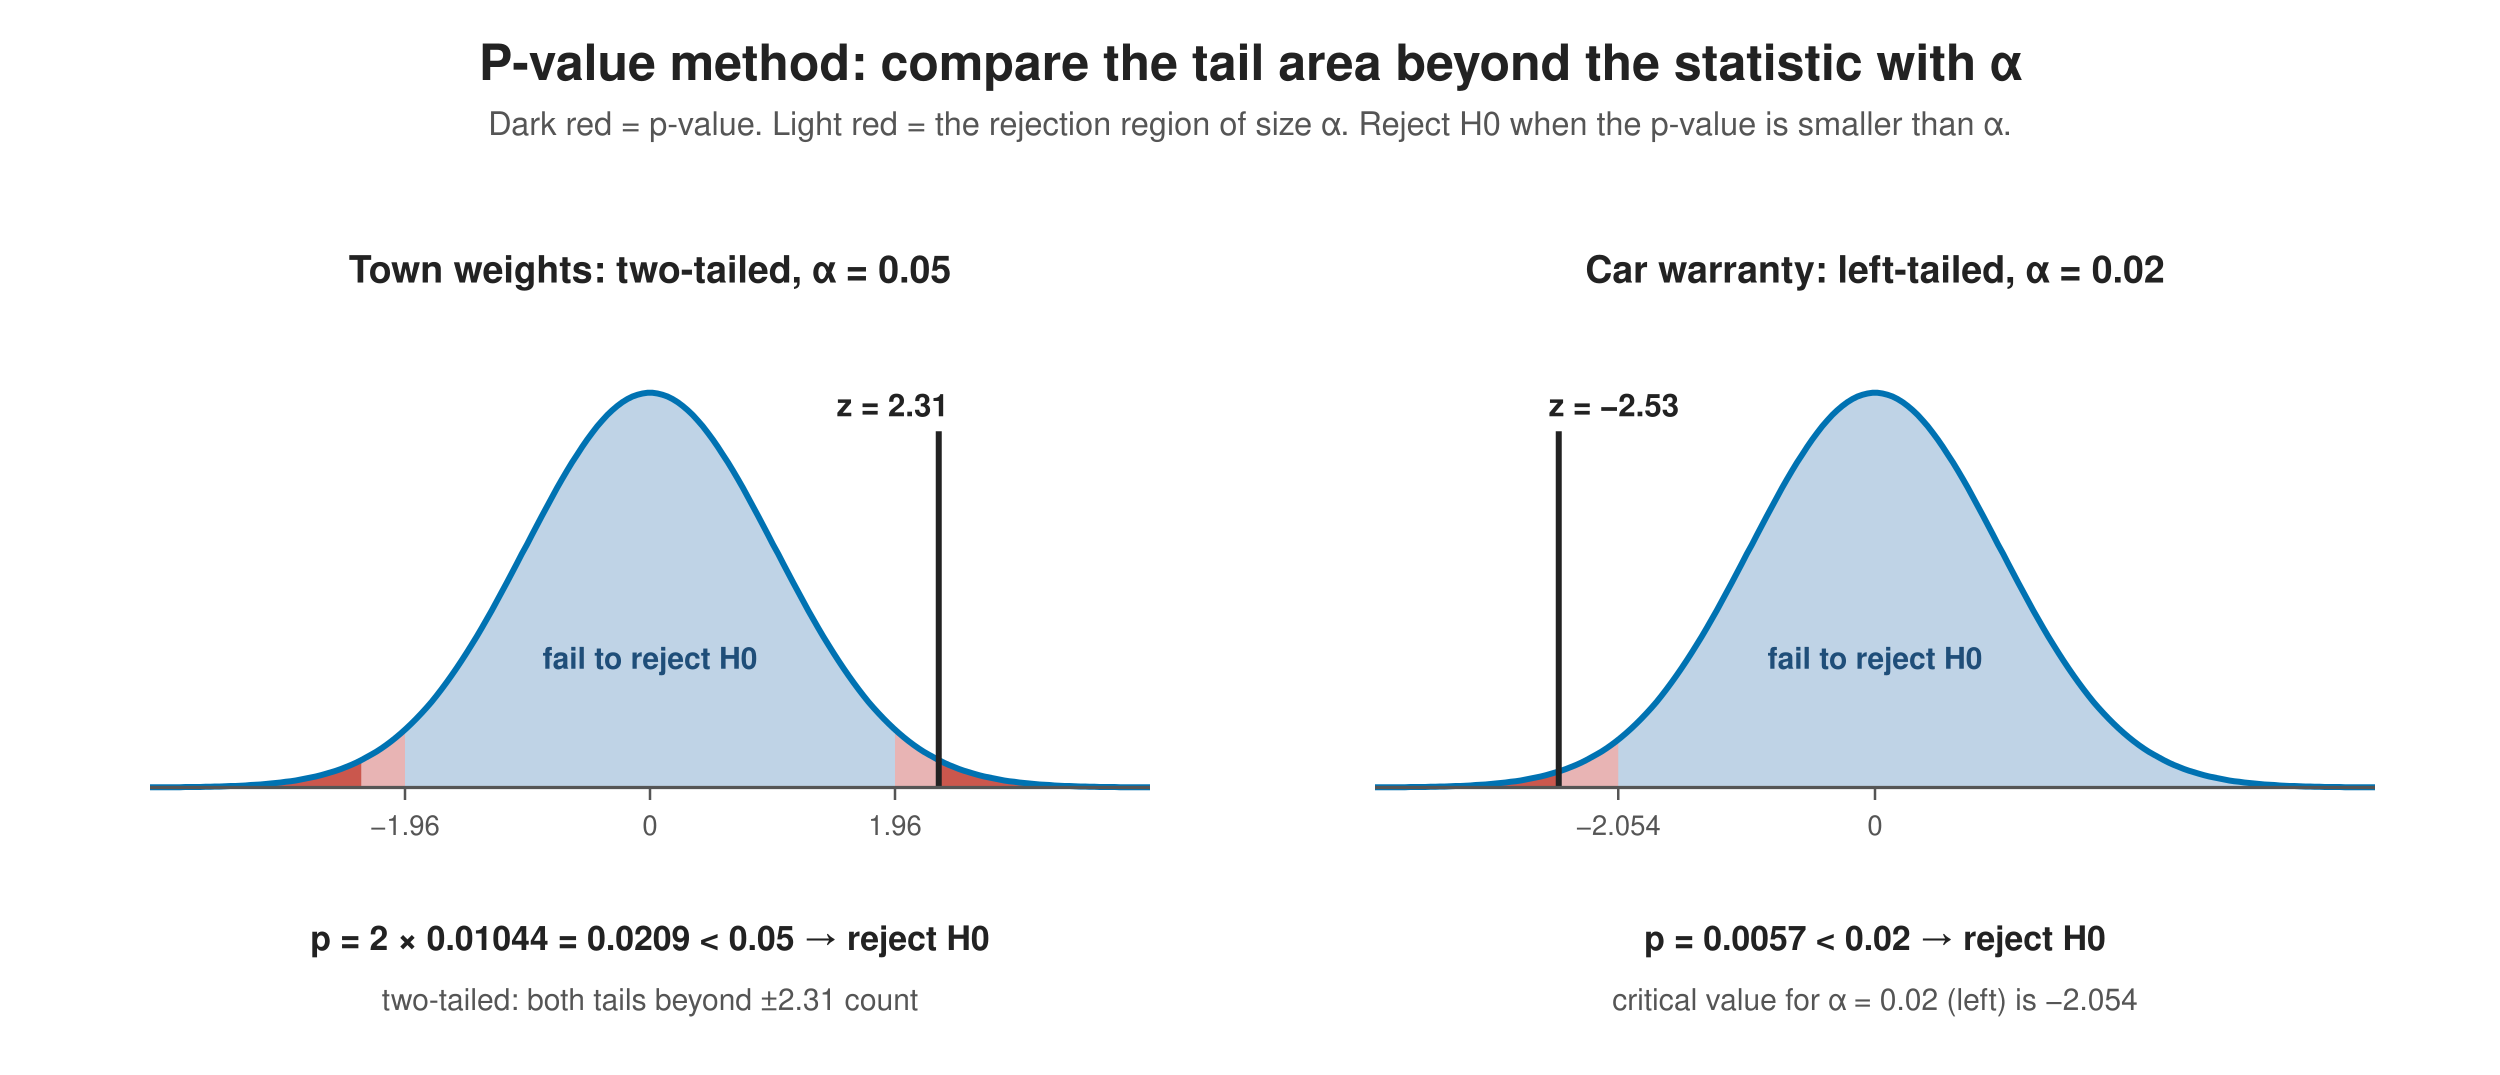
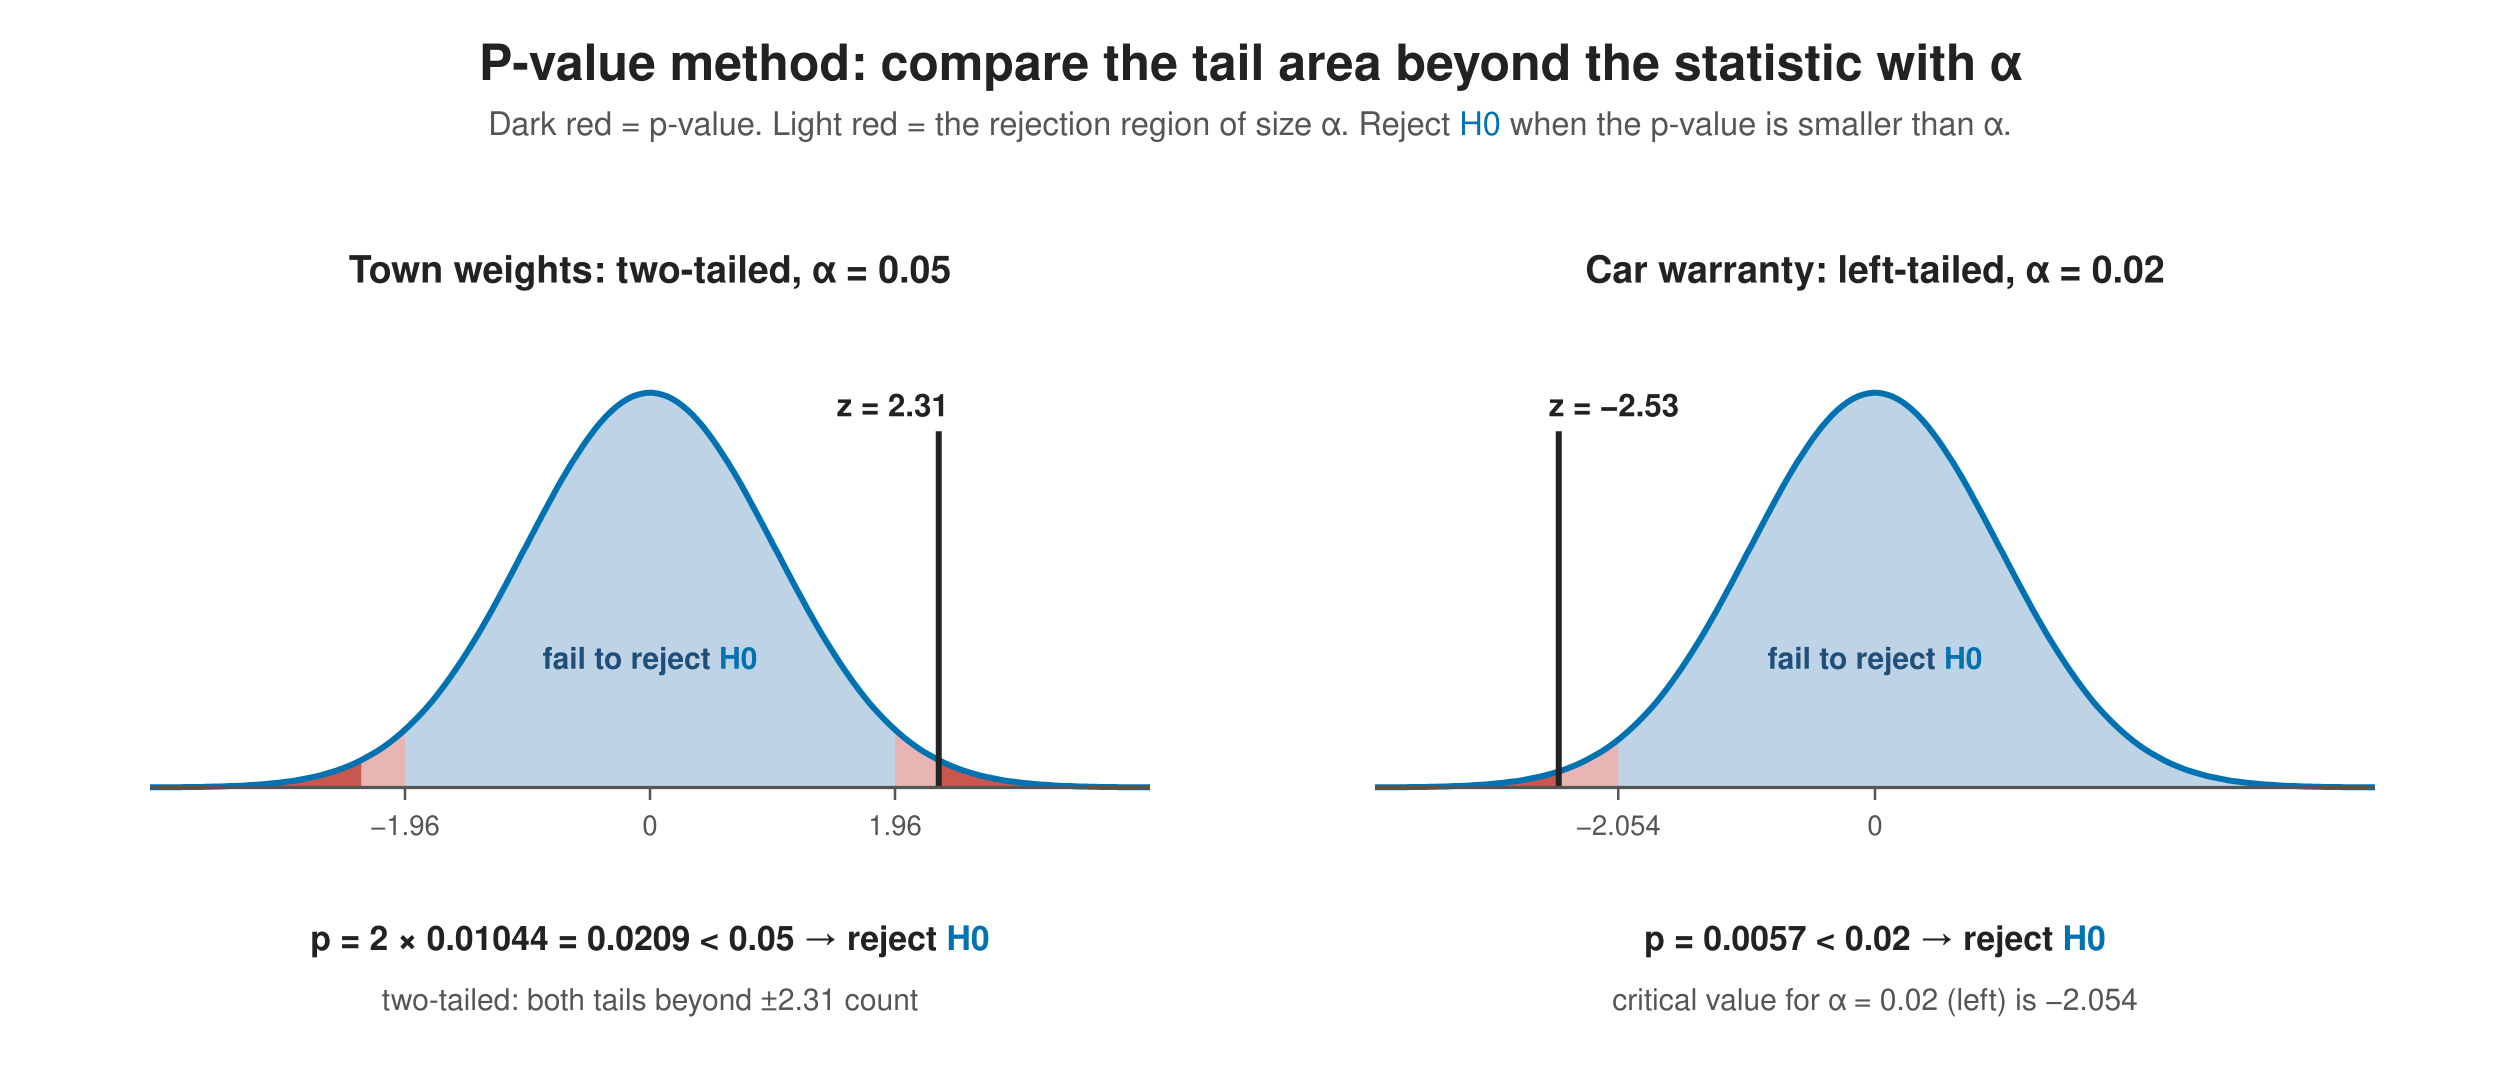
<svg xmlns="http://www.w3.org/2000/svg" width="1000" height="430" viewBox="0 0 1000 430" font-family="Helvetica, Arial, sans-serif">
  <rect width="100%" height="100%" fill="#ffffff" />
  <text x="500.0" y="32.0" font-size="20" fill="#222222" text-anchor="middle" font-weight="bold">P-value method: compare the tail area beyond the statistic with α</text>
-   <text x="500.0" y="54.0" font-size="13" fill="#555555" text-anchor="middle">Dark red = p-value. Light red = the rejection region of size α. Reject H0 when the p-value is smaller than α.</text>
+   <text x="500.0" y="54.0" font-size="13" fill="#555555" text-anchor="middle">Dark red = p-value. Light red = the rejection region of size α. Reject <tspan fill="#0072B2">H0</tspan> when the p-value is smaller than α.</text>
  <text x="260.0" y="113.0" font-size="15" fill="#222222" text-anchor="middle" font-weight="bold">Town weights: two-tailed, α = 0.05</text>
  <polygon points="60.0,315.0 60.0,314.9 63.4,314.9 66.7,314.9 70.1,314.9 73.4,314.9 76.8,314.8 80.2,314.8 83.5,314.7 86.9,314.6 90.3,314.5 93.6,314.4 97.0,314.2 100.3,314.0 103.7,313.8 107.1,313.5 110.4,313.2 113.8,312.8 117.1,312.3 120.5,311.8 123.9,311.1 127.2,310.4 130.6,309.5 133.9,308.4 137.3,307.2 140.7,305.8 144.0,304.3 147.4,302.5 150.8,300.5 154.1,298.2 157.5,295.7 160.8,292.9 164.2,289.8 167.6,286.4 170.9,282.7 174.3,278.7 177.6,274.3 181.0,269.7 184.4,264.7 187.7,259.4 191.1,253.9 194.5,248.1 197.8,242.1 201.2,236.0 204.5,229.6 207.9,223.2 211.3,216.8 214.6,210.4 218.0,204.1 221.3,197.9 224.7,191.9 228.1,186.2 231.4,180.9 234.8,175.9 238.2,171.5 241.5,167.5 244.9,164.1 248.2,161.4 251.6,159.3 255.0,157.9 258.3,157.2 261.7,157.2 265.0,157.9 268.4,159.3 271.8,161.4 275.1,164.1 278.5,167.5 281.8,171.5 285.2,175.9 288.6,180.9 291.9,186.2 295.3,191.9 298.7,197.9 302.0,204.1 305.4,210.4 308.7,216.8 312.1,223.2 315.5,229.6 318.8,236.0 322.2,242.1 325.5,248.1 328.9,253.9 332.3,259.4 335.6,264.7 339.0,269.7 342.4,274.3 345.7,278.7 349.1,282.7 352.4,286.4 355.8,289.8 359.2,292.9 362.5,295.7 365.9,298.2 369.2,300.5 372.6,302.5 376.0,304.3 379.3,305.8 382.7,307.2 386.1,308.4 389.4,309.5 392.8,310.4 396.1,311.1 399.5,311.8 402.9,312.3 406.2,312.8 409.6,313.2 412.9,313.5 416.3,313.8 419.7,314.0 423.0,314.2 426.4,314.4 429.7,314.5 433.1,314.6 436.5,314.7 439.8,314.8 443.2,314.8 446.6,314.9 449.9,314.9 453.3,314.9 456.6,314.9 460.0,314.9 460.0,315.0" stroke="none" fill="#BFD3E6" />
  <polygon points="60.0,315.0 60.0,314.9 60.9,314.9 61.7,314.9 62.6,314.9 63.4,314.9 64.3,314.9 65.1,314.9 66.0,314.9 66.9,314.9 67.7,314.9 68.6,314.9 69.4,314.9 70.3,314.9 71.1,314.9 72.0,314.9 72.9,314.9 73.7,314.8 74.6,314.8 75.4,314.8 76.3,314.8 77.1,314.8 78.0,314.8 78.9,314.8 79.7,314.8 80.6,314.7 81.4,314.7 82.3,314.7 83.1,314.7 84.0,314.7 84.9,314.7 85.7,314.6 86.6,314.6 87.4,314.6 88.3,314.6 89.1,314.5 90.0,314.5 90.9,314.5 91.7,314.5 92.6,314.4 93.4,314.4 94.3,314.3 95.1,314.3 96.0,314.3 96.9,314.2 97.7,314.2 98.6,314.1 99.4,314.1 100.3,314.0 101.1,314.0 102.0,313.9 102.9,313.9 103.7,313.8 104.6,313.7 105.4,313.7 106.3,313.6 107.1,313.5 108.0,313.4 108.9,313.4 109.7,313.3 110.6,313.2 111.4,313.1 112.3,313.0 113.1,312.9 114.0,312.8 114.9,312.7 115.7,312.5 116.6,312.4 117.4,312.3 118.3,312.2 119.1,312.0 120.0,311.9 120.9,311.7 121.7,311.6 122.6,311.4 123.4,311.2 124.3,311.0 125.1,310.8 126.0,310.6 126.9,310.4 127.7,310.2 128.6,310.0 129.4,309.8 130.3,309.5 131.1,309.3 132.0,309.0 132.9,308.8 133.7,308.5 134.6,308.2 135.4,307.9 136.3,307.6 137.1,307.3 138.0,307.0 138.9,306.6 139.7,306.3 140.6,305.9 141.4,305.5 142.3,305.1 143.1,304.7 144.0,304.3 144.9,303.9 145.7,303.4 146.6,303.0 147.4,302.5 148.3,302.0 149.1,301.5 150.0,301.0 150.9,300.4 151.7,299.9 152.6,299.3 153.4,298.7 154.3,298.1 155.1,297.5 156.0,296.8 156.9,296.2 157.7,295.5 158.6,294.8 159.4,294.1 160.3,293.4 161.1,292.6 162.0,291.9 162.0,315.0" stroke="none" fill="#E8B4B4" />
  <polygon points="358.0,315.0 358.0,291.9 358.9,292.6 359.7,293.4 360.6,294.1 361.4,294.8 362.3,295.5 363.1,296.2 364.0,296.8 364.9,297.5 365.7,298.1 366.6,298.7 367.4,299.3 368.3,299.9 369.1,300.4 370.0,301.0 370.9,301.5 371.7,302.0 372.6,302.5 373.4,303.0 374.3,303.4 375.1,303.9 376.0,304.3 376.9,304.7 377.7,305.1 378.6,305.5 379.4,305.9 380.3,306.3 381.1,306.6 382.0,307.0 382.9,307.3 383.7,307.6 384.6,307.9 385.4,308.2 386.3,308.5 387.1,308.8 388.0,309.0 388.9,309.3 389.7,309.5 390.6,309.8 391.4,310.0 392.3,310.2 393.1,310.4 394.0,310.6 394.9,310.8 395.7,311.0 396.6,311.2 397.4,311.4 398.3,311.6 399.1,311.7 400.0,311.9 400.9,312.0 401.7,312.2 402.6,312.3 403.4,312.4 404.3,312.5 405.1,312.7 406.0,312.8 406.9,312.9 407.7,313.0 408.6,313.1 409.4,313.2 410.3,313.3 411.1,313.4 412.0,313.4 412.9,313.5 413.7,313.6 414.6,313.7 415.4,313.7 416.3,313.8 417.1,313.9 418.0,313.9 418.9,314.0 419.7,314.0 420.6,314.1 421.4,314.1 422.3,314.2 423.1,314.2 424.0,314.3 424.9,314.3 425.7,314.3 426.6,314.4 427.4,314.4 428.3,314.5 429.1,314.5 430.0,314.5 430.9,314.5 431.7,314.6 432.6,314.6 433.4,314.6 434.3,314.6 435.1,314.7 436.0,314.7 436.9,314.7 437.7,314.7 438.6,314.7 439.4,314.7 440.3,314.8 441.1,314.8 442.0,314.8 442.9,314.8 443.7,314.8 444.6,314.8 445.4,314.8 446.3,314.8 447.1,314.9 448.0,314.9 448.9,314.9 449.7,314.9 450.6,314.9 451.4,314.9 452.3,314.9 453.1,314.9 454.0,314.9 454.9,314.9 455.7,314.9 456.6,314.9 457.4,314.9 458.3,314.9 459.1,314.9 460.0,314.9 460.0,315.0" stroke="none" fill="#E8B4B4" />
  <polygon points="60.0,315.0 60.0,314.9 60.7,314.9 61.4,314.9 62.1,314.9 62.8,314.9 63.6,314.9 64.3,314.9 65.0,314.9 65.7,314.9 66.4,314.9 67.1,314.9 67.8,314.9 68.5,314.9 69.2,314.9 69.9,314.9 70.7,314.9 71.4,314.9 72.1,314.9 72.8,314.9 73.5,314.8 74.2,314.8 74.9,314.8 75.6,314.8 76.3,314.8 77.0,314.8 77.8,314.8 78.5,314.8 79.2,314.8 79.9,314.8 80.6,314.7 81.3,314.7 82.0,314.7 82.7,314.7 83.4,314.7 84.1,314.7 84.9,314.7 85.6,314.6 86.3,314.6 87.0,314.6 87.7,314.6 88.4,314.6 89.1,314.5 89.8,314.5 90.5,314.5 91.2,314.5 92.0,314.4 92.7,314.4 93.4,314.4 94.1,314.4 94.8,314.3 95.5,314.3 96.2,314.3 96.9,314.2 97.6,314.2 98.3,314.2 99.1,314.1 99.8,314.1 100.5,314.0 101.2,314.0 101.9,313.9 102.6,313.9 103.3,313.8 104.0,313.8 104.7,313.7 105.4,313.7 106.2,313.6 106.9,313.5 107.6,313.5 108.3,313.4 109.0,313.3 109.7,313.3 110.4,313.2 111.1,313.1 111.8,313.0 112.5,313.0 113.3,312.9 114.0,312.8 114.7,312.7 115.4,312.6 116.1,312.5 116.8,312.4 117.5,312.3 118.2,312.2 118.9,312.0 119.6,311.9 120.4,311.8 121.1,311.7 121.8,311.5 122.5,311.4 123.2,311.3 123.9,311.1 124.6,311.0 125.3,310.8 126.0,310.6 126.7,310.5 127.5,310.3 128.2,310.1 128.9,309.9 129.6,309.7 130.3,309.5 131.0,309.3 131.7,309.1 132.4,308.9 133.1,308.7 133.8,308.5 134.6,308.2 135.3,308.0 136.0,307.7 136.7,307.5 137.4,307.2 138.1,306.9 138.8,306.6 139.5,306.3 140.2,306.0 140.9,305.7 141.7,305.4 142.4,305.1 143.1,304.7 143.8,304.4 144.5,304.0 144.5,315.0" stroke="none" fill="#C0392B" fill-opacity="0.75" />
  <polygon points="375.5,315.0 375.5,304.0 376.2,304.4 376.9,304.7 377.6,305.1 378.3,305.4 379.1,305.7 379.8,306.0 380.5,306.3 381.2,306.6 381.9,306.9 382.6,307.2 383.3,307.5 384.0,307.7 384.7,308.0 385.4,308.2 386.2,308.5 386.9,308.7 387.6,308.9 388.3,309.1 389.0,309.3 389.7,309.5 390.4,309.7 391.1,309.9 391.8,310.1 392.5,310.3 393.3,310.5 394.0,310.6 394.7,310.8 395.4,311.0 396.1,311.1 396.8,311.3 397.5,311.4 398.2,311.5 398.9,311.7 399.6,311.8 400.4,311.9 401.1,312.0 401.8,312.2 402.5,312.3 403.2,312.4 403.9,312.5 404.6,312.6 405.3,312.7 406.0,312.8 406.7,312.9 407.5,313.0 408.2,313.0 408.9,313.1 409.6,313.2 410.3,313.3 411.0,313.3 411.7,313.4 412.4,313.5 413.1,313.5 413.8,313.6 414.6,313.7 415.3,313.7 416.0,313.8 416.7,313.8 417.4,313.9 418.1,313.9 418.8,314.0 419.5,314.0 420.2,314.1 420.9,314.1 421.7,314.2 422.4,314.2 423.1,314.2 423.8,314.3 424.5,314.3 425.2,314.3 425.9,314.4 426.6,314.4 427.3,314.4 428.0,314.4 428.8,314.5 429.5,314.5 430.2,314.5 430.9,314.5 431.6,314.6 432.3,314.6 433.0,314.6 433.7,314.6 434.4,314.6 435.1,314.7 435.9,314.7 436.6,314.7 437.3,314.7 438.0,314.7 438.7,314.7 439.4,314.7 440.1,314.8 440.8,314.8 441.5,314.8 442.2,314.8 443.0,314.8 443.7,314.8 444.4,314.8 445.1,314.8 445.8,314.8 446.5,314.8 447.2,314.9 447.9,314.9 448.6,314.9 449.3,314.9 450.1,314.9 450.8,314.9 451.5,314.9 452.2,314.9 452.9,314.9 453.6,314.9 454.3,314.9 455.0,314.9 455.7,314.9 456.4,314.9 457.2,314.9 457.9,314.9 458.6,314.9 459.3,314.9 460.0,314.9 460.0,315.0" stroke="none" fill="#C0392B" fill-opacity="0.75" />
  <polyline points="60.0,314.9 62.0,314.9 64.0,314.9 66.0,314.9 68.0,314.9 70.1,314.9 72.1,314.9 74.1,314.8 76.1,314.8 78.1,314.8 80.1,314.8 82.1,314.7 84.1,314.7 86.1,314.6 88.1,314.6 90.2,314.5 92.2,314.4 94.2,314.4 96.2,314.3 98.2,314.2 100.2,314.0 102.2,313.9 104.2,313.8 106.2,313.6 108.2,313.4 110.3,313.2 112.3,313.0 114.3,312.7 116.3,312.5 118.3,312.2 120.3,311.8 122.3,311.4 124.3,311.0 126.3,310.6 128.3,310.1 130.4,309.5 132.4,308.9 134.4,308.3 136.4,307.6 138.4,306.8 140.4,306.0 142.4,305.1 144.4,304.1 146.4,303.0 148.4,301.9 150.5,300.7 152.5,299.4 154.5,298.0 156.5,296.5 158.5,294.9 160.5,293.2 162.5,291.4 164.5,289.5 166.5,287.5 168.5,285.4 170.6,283.1 172.6,280.8 174.6,278.3 176.6,275.7 178.6,273.0 180.6,270.2 182.6,267.3 184.6,264.3 186.6,261.2 188.6,258.0 190.7,254.6 192.7,251.2 194.7,247.7 196.7,244.2 198.7,240.5 200.7,236.8 202.7,233.1 204.7,229.3 206.7,225.5 208.7,221.6 210.8,217.8 212.8,213.9 214.8,210.1 216.8,206.3 218.8,202.6 220.8,198.9 222.8,195.2 224.8,191.7 226.8,188.3 228.8,185.0 230.9,181.8 232.9,178.7 234.9,175.8 236.9,173.1 238.9,170.5 240.9,168.2 242.9,166.0 244.9,164.1 246.9,162.4 248.9,160.9 251.0,159.6 253.0,158.6 255.0,157.9 257.0,157.4 259.0,157.1 261.0,157.1 263.0,157.4 265.0,157.9 267.0,158.6 269.0,159.6 271.1,160.9 273.1,162.4 275.1,164.1 277.1,166.0 279.1,168.2 281.1,170.5 283.1,173.1 285.1,175.8 287.1,178.7 289.1,181.8 291.2,185.0 293.2,188.3 295.2,191.7 297.2,195.2 299.2,198.9 301.2,202.6 303.2,206.3 305.2,210.1 307.2,213.9 309.2,217.8 311.3,221.6 313.3,225.5 315.3,229.3 317.3,233.1 319.3,236.8 321.3,240.5 323.3,244.2 325.3,247.7 327.3,251.2 329.3,254.6 331.4,258.0 333.4,261.2 335.4,264.3 337.4,267.3 339.4,270.2 341.4,273.0 343.4,275.7 345.4,278.3 347.4,280.8 349.4,283.1 351.5,285.4 353.5,287.5 355.5,289.5 357.5,291.4 359.5,293.2 361.5,294.9 363.5,296.5 365.5,298.0 367.5,299.4 369.5,300.7 371.6,301.9 373.6,303.0 375.6,304.1 377.6,305.1 379.6,306.0 381.6,306.8 383.6,307.6 385.6,308.3 387.6,308.9 389.6,309.5 391.7,310.1 393.7,310.6 395.7,311.0 397.7,311.4 399.7,311.8 401.7,312.2 403.7,312.5 405.7,312.7 407.7,313.0 409.7,313.2 411.8,313.4 413.8,313.6 415.8,313.8 417.8,313.9 419.8,314.0 421.8,314.2 423.8,314.3 425.8,314.4 427.8,314.4 429.8,314.5 431.9,314.6 433.9,314.6 435.9,314.7 437.9,314.7 439.9,314.8 441.9,314.8 443.9,314.8 445.9,314.8 447.9,314.9 449.9,314.9 452.0,314.9 454.0,314.9 456.0,314.9 458.0,314.9 460.0,314.9" stroke="#0072B2" stroke-width="2.4" fill="none" />
-   <text x="260.0" y="267.5" font-size="12" fill="#1F4E79" text-anchor="middle" font-weight="bold">fail to reject H0</text>
+   <text x="260.0" y="267.5" font-size="12" fill="#1F4E79" text-anchor="middle" font-weight="bold">fail to reject <tspan fill="#0072B2">H0</tspan>
+   </text>
  <line x1="375.5" y1="315.0" x2="375.5" y2="172.5" stroke="#222222" stroke-width="2.4" fill="none" />
  <text x="379.5" y="166.5" font-size="12.5" fill="#222222" text-anchor="end" font-weight="bold">z = 2.31</text>
  <line x1="60.0" y1="315.0" x2="460.0" y2="315.0" stroke="#555555" stroke-width="1.3" fill="none" />
  <line x1="162.0" y1="315.0" x2="162.0" y2="320.0" stroke="#555555" stroke-width="1" fill="none" />
  <text x="162.0" y="334.0" font-size="11" fill="#555555" text-anchor="middle">−1.96</text>
  <line x1="260.0" y1="315.0" x2="260.0" y2="320.0" stroke="#555555" stroke-width="1" fill="none" />
  <text x="260.0" y="334.0" font-size="11" fill="#555555" text-anchor="middle">0</text>
  <line x1="358.0" y1="315.0" x2="358.0" y2="320.0" stroke="#555555" stroke-width="1" fill="none" />
  <text x="358.0" y="334.0" font-size="11" fill="#555555" text-anchor="middle">1.96</text>
  <text x="750.0" y="113.0" font-size="15" fill="#222222" text-anchor="middle" font-weight="bold">Car warranty: left-tailed, α = 0.02</text>
  <polygon points="550.0,315.0 550.0,314.9 553.4,314.9 556.7,314.9 560.1,314.9 563.4,314.9 566.8,314.8 570.2,314.8 573.5,314.7 576.9,314.6 580.3,314.5 583.6,314.4 587.0,314.2 590.3,314.0 593.7,313.8 597.1,313.5 600.4,313.2 603.8,312.8 607.1,312.3 610.5,311.8 613.9,311.1 617.2,310.4 620.6,309.5 623.9,308.4 627.3,307.2 630.7,305.8 634.0,304.3 637.4,302.5 640.8,300.5 644.1,298.2 647.5,295.7 650.8,292.9 654.2,289.8 657.6,286.4 660.9,282.7 664.3,278.7 667.6,274.3 671.0,269.7 674.4,264.7 677.7,259.4 681.1,253.9 684.5,248.1 687.8,242.1 691.2,236.0 694.5,229.6 697.9,223.2 701.3,216.8 704.6,210.4 708.0,204.1 711.3,197.9 714.7,191.9 718.1,186.2 721.4,180.9 724.8,175.9 728.2,171.5 731.5,167.5 734.9,164.1 738.2,161.4 741.6,159.3 745.0,157.9 748.3,157.2 751.7,157.2 755.0,157.9 758.4,159.3 761.8,161.4 765.1,164.1 768.5,167.5 771.8,171.5 775.2,175.9 778.6,180.9 781.9,186.2 785.3,191.9 788.7,197.9 792.0,204.1 795.4,210.4 798.7,216.8 802.1,223.2 805.5,229.6 808.8,236.0 812.2,242.1 815.5,248.1 818.9,253.9 822.3,259.4 825.6,264.7 829.0,269.7 832.4,274.3 835.7,278.7 839.1,282.7 842.4,286.4 845.8,289.8 849.2,292.9 852.5,295.7 855.9,298.2 859.2,300.5 862.6,302.5 866.0,304.3 869.3,305.8 872.7,307.2 876.1,308.4 879.4,309.5 882.8,310.4 886.1,311.1 889.5,311.8 892.9,312.3 896.2,312.8 899.6,313.2 902.9,313.5 906.3,313.8 909.7,314.0 913.0,314.2 916.4,314.4 919.7,314.5 923.1,314.6 926.5,314.7 929.8,314.8 933.2,314.8 936.6,314.9 939.9,314.9 943.3,314.9 946.6,314.9 950.0,314.9 950.0,315.0" stroke="none" fill="#BFD3E6" />
  <polygon points="550.0,315.0 550.0,314.9 550.8,314.9 551.6,314.9 552.5,314.9 553.3,314.9 554.1,314.9 554.9,314.9 555.7,314.9 556.5,314.9 557.4,314.9 558.2,314.9 559.0,314.9 559.8,314.9 560.6,314.9 561.4,314.9 562.3,314.9 563.1,314.9 563.9,314.8 564.7,314.8 565.5,314.8 566.4,314.8 567.2,314.8 568.0,314.8 568.8,314.8 569.6,314.8 570.4,314.7 571.3,314.7 572.1,314.7 572.9,314.7 573.7,314.7 574.5,314.7 575.3,314.6 576.2,314.6 577.0,314.6 577.8,314.6 578.6,314.6 579.4,314.5 580.3,314.5 581.1,314.5 581.9,314.4 582.7,314.4 583.5,314.4 584.3,314.3 585.2,314.3 586.0,314.3 586.8,314.2 587.6,314.2 588.4,314.1 589.2,314.1 590.1,314.1 590.9,314.0 591.7,313.9 592.5,313.9 593.3,313.8 594.2,313.8 595.0,313.7 595.8,313.6 596.6,313.6 597.4,313.5 598.2,313.4 599.1,313.3 599.9,313.3 600.7,313.2 601.5,313.1 602.3,313.0 603.1,312.9 604.0,312.8 604.8,312.7 605.6,312.6 606.4,312.4 607.2,312.3 608.1,312.2 608.9,312.1 609.7,311.9 610.5,311.8 611.3,311.6 612.1,311.5 613.0,311.3 613.8,311.1 614.6,311.0 615.4,310.8 616.2,310.6 617.0,310.4 617.9,310.2 618.7,310.0 619.5,309.8 620.3,309.5 621.1,309.3 622.0,309.1 622.8,308.8 623.6,308.5 624.4,308.3 625.2,308.0 626.0,307.7 626.9,307.4 627.7,307.1 628.5,306.8 629.3,306.4 630.1,306.1 630.9,305.7 631.8,305.4 632.6,305.0 633.4,304.6 634.2,304.2 635.0,303.8 635.9,303.3 636.7,302.9 637.5,302.4 638.3,302.0 639.1,301.5 639.9,301.0 640.8,300.5 641.6,300.0 642.4,299.4 643.2,298.9 644.0,298.3 644.8,297.7 645.7,297.1 646.5,296.5 647.3,295.8 647.3,315.0" stroke="none" fill="#E8B4B4" />
  <polygon points="550.0,315.0 550.0,314.9 550.6,314.9 551.2,314.9 551.9,314.9 552.5,314.9 553.1,314.9 553.7,314.9 554.3,314.9 554.9,314.9 555.6,314.9 556.2,314.9 556.8,314.9 557.4,314.9 558.0,314.9 558.6,314.9 559.3,314.9 559.9,314.9 560.5,314.9 561.1,314.9 561.7,314.9 562.4,314.9 563.0,314.9 563.6,314.8 564.2,314.8 564.8,314.8 565.4,314.8 566.1,314.8 566.7,314.8 567.3,314.8 567.9,314.8 568.5,314.8 569.1,314.8 569.8,314.8 570.4,314.8 571.0,314.7 571.6,314.7 572.2,314.7 572.9,314.7 573.5,314.7 574.1,314.7 574.7,314.7 575.3,314.6 575.9,314.6 576.6,314.6 577.2,314.6 577.8,314.6 578.4,314.6 579.0,314.5 579.6,314.5 580.3,314.5 580.9,314.5 581.5,314.5 582.1,314.4 582.7,314.4 583.4,314.4 584.0,314.4 584.6,314.3 585.2,314.3 585.8,314.3 586.4,314.3 587.1,314.2 587.7,314.2 588.3,314.2 588.9,314.1 589.5,314.1 590.1,314.0 590.8,314.0 591.4,314.0 592.0,313.9 592.6,313.9 593.2,313.8 593.9,313.8 594.5,313.7 595.1,313.7 595.7,313.6 596.3,313.6 596.9,313.5 597.6,313.5 598.2,313.4 598.8,313.4 599.4,313.3 600.0,313.2 600.6,313.2 601.3,313.1 601.9,313.0 602.5,313.0 603.1,312.9 603.7,312.8 604.4,312.7 605.0,312.6 605.6,312.6 606.2,312.5 606.8,312.4 607.4,312.3 608.1,312.2 608.7,312.1 609.3,312.0 609.9,311.9 610.5,311.8 611.1,311.7 611.8,311.5 612.4,311.4 613.0,311.3 613.6,311.2 614.2,311.0 614.9,310.9 615.5,310.8 616.1,310.6 616.7,310.5 617.3,310.3 617.9,310.2 618.6,310.0 619.2,309.8 619.8,309.7 620.4,309.5 621.0,309.3 621.6,309.1 622.3,309.0 622.9,308.8 623.5,308.6 623.5,315.0" stroke="none" fill="#C0392B" fill-opacity="0.75" />
  <polyline points="550.0,314.9 552.0,314.9 554.0,314.9 556.0,314.9 558.0,314.9 560.1,314.9 562.1,314.9 564.1,314.8 566.1,314.8 568.1,314.8 570.1,314.8 572.1,314.7 574.1,314.7 576.1,314.6 578.1,314.6 580.2,314.5 582.2,314.4 584.2,314.4 586.2,314.3 588.2,314.2 590.2,314.0 592.2,313.9 594.2,313.8 596.2,313.6 598.2,313.4 600.3,313.2 602.3,313.0 604.3,312.7 606.3,312.5 608.3,312.2 610.3,311.8 612.3,311.4 614.3,311.0 616.3,310.6 618.3,310.1 620.4,309.5 622.4,308.9 624.4,308.3 626.4,307.6 628.4,306.8 630.4,306.0 632.4,305.1 634.4,304.1 636.4,303.0 638.4,301.9 640.5,300.7 642.5,299.4 644.5,298.0 646.5,296.5 648.5,294.9 650.5,293.2 652.5,291.4 654.5,289.5 656.5,287.5 658.5,285.4 660.6,283.1 662.6,280.8 664.6,278.3 666.6,275.7 668.6,273.0 670.6,270.2 672.6,267.3 674.6,264.3 676.6,261.2 678.6,258.0 680.7,254.6 682.7,251.2 684.7,247.7 686.7,244.2 688.7,240.5 690.7,236.8 692.7,233.1 694.7,229.3 696.7,225.5 698.7,221.6 700.8,217.8 702.8,213.9 704.8,210.1 706.8,206.3 708.8,202.6 710.8,198.9 712.8,195.2 714.8,191.7 716.8,188.3 718.8,185.0 720.9,181.8 722.9,178.7 724.9,175.8 726.9,173.1 728.9,170.5 730.9,168.2 732.9,166.0 734.9,164.1 736.9,162.4 738.9,160.9 741.0,159.6 743.0,158.6 745.0,157.9 747.0,157.4 749.0,157.1 751.0,157.1 753.0,157.4 755.0,157.9 757.0,158.6 759.0,159.6 761.1,160.9 763.1,162.4 765.1,164.1 767.1,166.0 769.1,168.2 771.1,170.5 773.1,173.1 775.1,175.8 777.1,178.7 779.1,181.8 781.2,185.0 783.2,188.3 785.2,191.7 787.2,195.2 789.2,198.9 791.2,202.6 793.2,206.3 795.2,210.1 797.2,213.9 799.2,217.8 801.3,221.6 803.3,225.5 805.3,229.3 807.3,233.1 809.3,236.8 811.3,240.5 813.3,244.2 815.3,247.7 817.3,251.2 819.3,254.6 821.4,258.0 823.4,261.2 825.4,264.3 827.4,267.3 829.4,270.2 831.4,273.0 833.4,275.7 835.4,278.3 837.4,280.8 839.4,283.1 841.5,285.4 843.5,287.5 845.5,289.5 847.5,291.4 849.5,293.2 851.5,294.9 853.5,296.5 855.5,298.0 857.5,299.4 859.5,300.7 861.6,301.9 863.6,303.0 865.6,304.1 867.6,305.1 869.6,306.0 871.6,306.8 873.6,307.6 875.6,308.3 877.6,308.9 879.6,309.5 881.7,310.1 883.7,310.6 885.7,311.0 887.7,311.4 889.7,311.8 891.7,312.2 893.7,312.5 895.7,312.7 897.7,313.0 899.7,313.2 901.8,313.4 903.8,313.6 905.8,313.8 907.8,313.9 909.8,314.0 911.8,314.2 913.8,314.3 915.8,314.4 917.8,314.4 919.8,314.5 921.9,314.6 923.9,314.6 925.9,314.7 927.9,314.7 929.9,314.8 931.9,314.8 933.9,314.8 935.9,314.8 937.9,314.9 939.9,314.9 942.0,314.9 944.0,314.9 946.0,314.9 948.0,314.9 950.0,314.9" stroke="#0072B2" stroke-width="2.4" fill="none" />
-   <text x="750.0" y="267.5" font-size="12" fill="#1F4E79" text-anchor="middle" font-weight="bold">fail to reject H0</text>
+   <text x="750.0" y="267.5" font-size="12" fill="#1F4E79" text-anchor="middle" font-weight="bold">fail to reject <tspan fill="#0072B2">H0</tspan>
+   </text>
  <line x1="623.5" y1="315.0" x2="623.5" y2="172.5" stroke="#222222" stroke-width="2.4" fill="none" />
  <text x="619.5" y="166.5" font-size="12.5" fill="#222222" text-anchor="start" font-weight="bold">z = −2.53</text>
  <line x1="550.0" y1="315.0" x2="950.0" y2="315.0" stroke="#555555" stroke-width="1.3" fill="none" />
  <line x1="647.3" y1="315.0" x2="647.3" y2="320.0" stroke="#555555" stroke-width="1" fill="none" />
  <text x="647.3" y="334.0" font-size="11" fill="#555555" text-anchor="middle">−2.054</text>
  <line x1="750.0" y1="315.0" x2="750.0" y2="320.0" stroke="#555555" stroke-width="1" fill="none" />
  <text x="750.0" y="334.0" font-size="11" fill="#555555" text-anchor="middle">0</text>
-   <text x="260.0" y="380.0" font-size="13.5" fill="#222222" text-anchor="middle" font-weight="bold">p = 2 × 0.01044 = 0.0209 &lt; 0.05 → reject H0</text>
-   <text x="750.0" y="380.0" font-size="13.5" fill="#222222" text-anchor="middle" font-weight="bold">p = 0.0057 &lt; 0.02 → reject H0</text>
+   <text x="260.0" y="380.0" font-size="13.5" fill="#222222" text-anchor="middle" font-weight="bold">p = 2 × 0.01044 = 0.0209 &lt; 0.05 → reject <tspan fill="#0072B2">H0</tspan>
+   </text>
+   <text x="750.0" y="380.0" font-size="13.5" fill="#222222" text-anchor="middle" font-weight="bold">p = 0.0057 &lt; 0.02 → reject <tspan fill="#0072B2">H0</tspan>
+   </text>
  <text x="260.0" y="404.0" font-size="12" fill="#555555" text-anchor="middle">two-tailed: both tails beyond ±2.31 count</text>
  <text x="750.0" y="404.0" font-size="12" fill="#555555" text-anchor="middle">critical value for α = 0.02 (left) is −2.054</text>
</svg>
